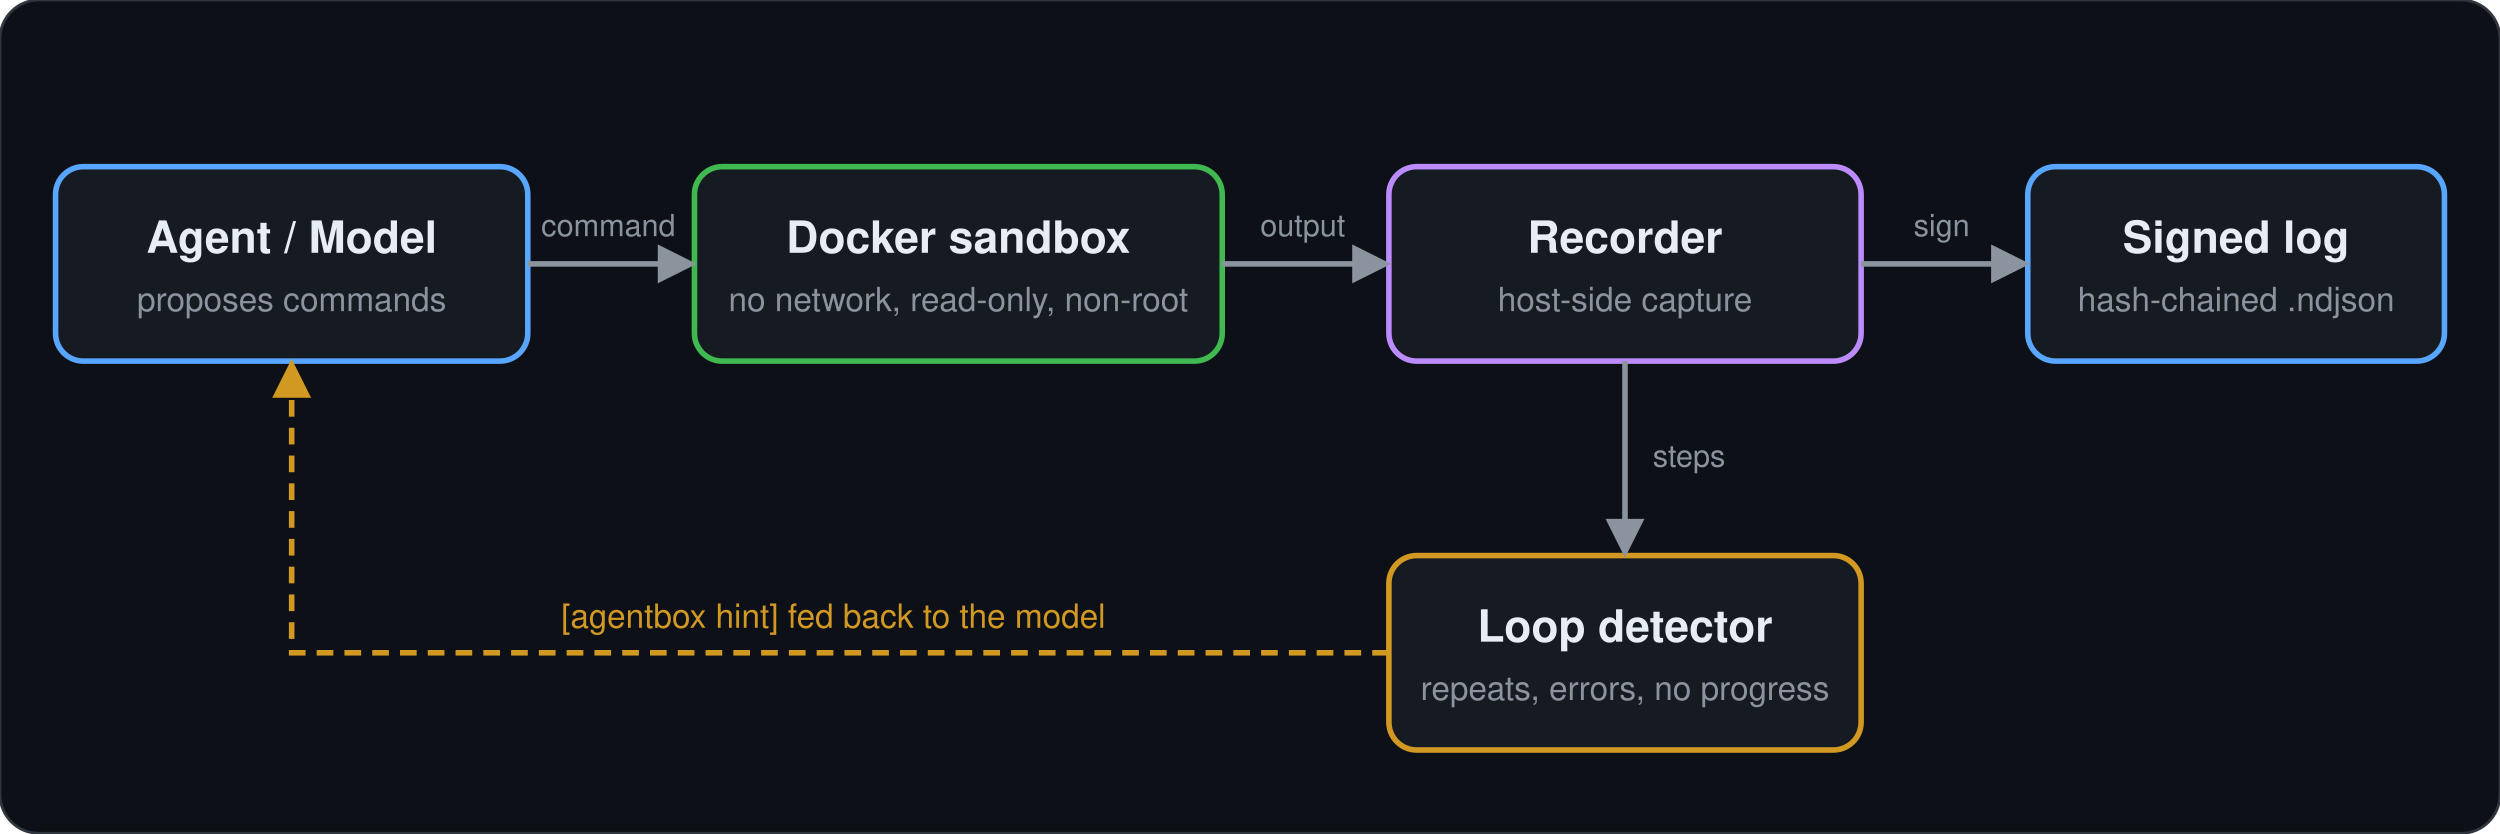
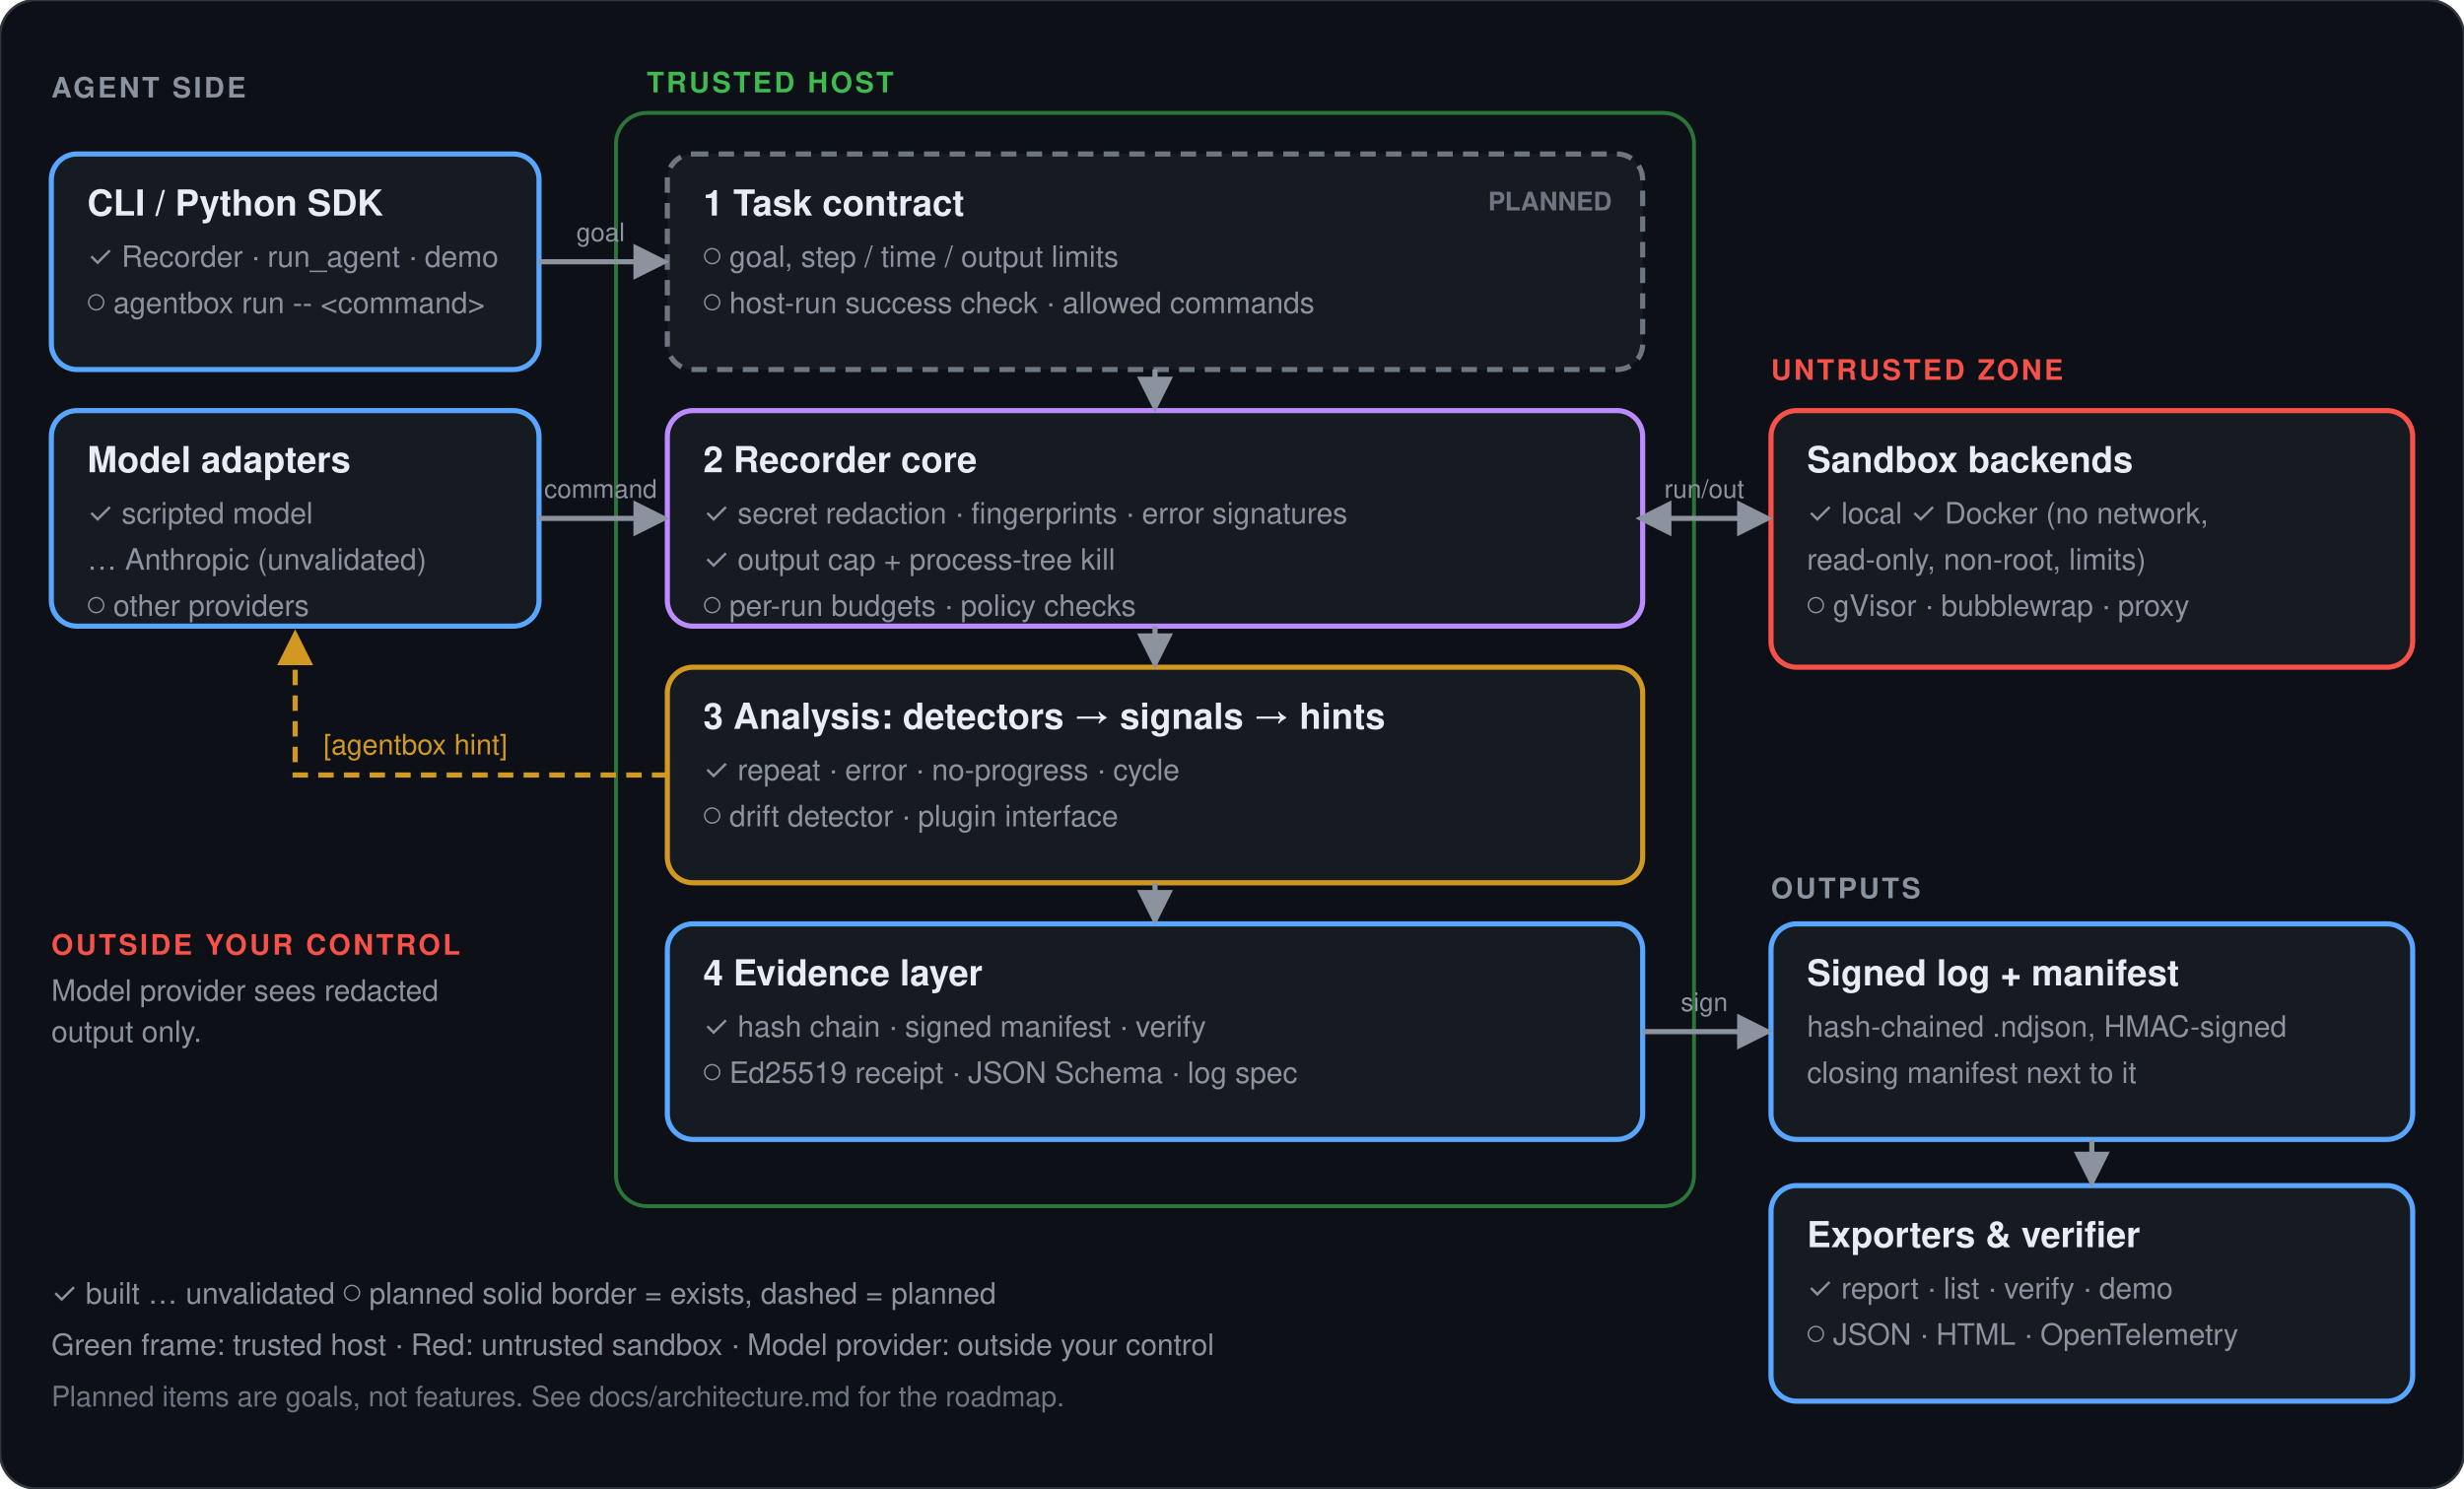
- <svg xmlns="http://www.w3.org/2000/svg" viewBox="0 0 900 300" width="900" height="300" font-family="-apple-system,Segoe UI,Helvetica,Arial,sans-serif">
+ <svg xmlns="http://www.w3.org/2000/svg" viewBox="0 0 960 580" width="960" height="580" font-family="-apple-system,Segoe UI,Helvetica,Arial,sans-serif">
  <defs>
-     <marker id="a" viewBox="0 0 10 10" refX="8" refY="5" markerWidth="7" markerHeight="7" orient="auto-start-reverse">
+     <marker id="a" viewBox="0 0 10 10" refX="8" refY="5" markerWidth="7" markerHeight="7" orient="auto">
      <path d="M0 0L10 5L0 10z" fill="#8b949e" />
    </marker>
-     <marker id="h" viewBox="0 0 10 10" refX="8" refY="5" markerWidth="7" markerHeight="7" orient="auto-start-reverse">
+     <marker id="s" viewBox="0 0 10 10" refX="2" refY="5" markerWidth="7" markerHeight="7" orient="auto">
+       <path d="M10 0L0 5L10 10z" fill="#8b949e" />
+     </marker>
+     <marker id="h" viewBox="0 0 10 10" refX="8" refY="5" markerWidth="7" markerHeight="7" orient="auto">
      <path d="M0 0L10 5L0 10z" fill="#d29922" />
    </marker>
  </defs>
-   <rect width="900" height="300" rx="14" fill="#0d1117" stroke="#30363d" />
-   <rect x="20" y="60" width="170" height="70" rx="10" fill="#161b22" stroke="#58a6ff" stroke-width="2" />
-   <text x="105" y="91" fill="#e6edf3" font-size="16" font-weight="600" text-anchor="middle">Agent / Model</text>
-   <text x="105" y="112" fill="#8b949e" font-size="12" text-anchor="middle">proposes commands</text>
-   <rect x="250" y="60" width="190" height="70" rx="10" fill="#161b22" stroke="#3fb950" stroke-width="2" />
-   <text x="345" y="91" fill="#e6edf3" font-size="16" font-weight="600" text-anchor="middle">Docker sandbox</text>
-   <text x="345" y="112" fill="#8b949e" font-size="12" text-anchor="middle">no network, read-only, non-root</text>
-   <rect x="500" y="60" width="170" height="70" rx="10" fill="#161b22" stroke="#bc8cff" stroke-width="2" />
-   <text x="585" y="91" fill="#e6edf3" font-size="16" font-weight="600" text-anchor="middle">Recorder</text>
-   <text x="585" y="112" fill="#8b949e" font-size="12" text-anchor="middle">host-side capture</text>
-   <rect x="730" y="60" width="150" height="70" rx="10" fill="#161b22" stroke="#58a6ff" stroke-width="2" />
-   <text x="805" y="91" fill="#e6edf3" font-size="16" font-weight="600" text-anchor="middle">Signed log</text>
-   <text x="805" y="112" fill="#8b949e" font-size="12" text-anchor="middle">hash-chained .ndjson</text>
-   <rect x="500" y="200" width="170" height="70" rx="10" fill="#161b22" stroke="#d29922" stroke-width="2" />
-   <text x="585" y="231" fill="#e6edf3" font-size="16" font-weight="600" text-anchor="middle">Loop detector</text>
-   <text x="585" y="252" fill="#8b949e" font-size="12" text-anchor="middle">repeats, errors, no progress</text>
-   <line x1="190" y1="95" x2="248" y2="95" stroke="#8b949e" stroke-width="2" marker-end="url(#a)" />
-   <text x="219" y="85" fill="#8b949e" font-size="11" text-anchor="middle">command</text>
-   <line x1="440" y1="95" x2="498" y2="95" stroke="#8b949e" stroke-width="2" marker-end="url(#a)" />
-   <text x="469" y="85" fill="#8b949e" font-size="11" text-anchor="middle">output</text>
-   <line x1="670" y1="95" x2="728" y2="95" stroke="#8b949e" stroke-width="2" marker-end="url(#a)" />
-   <text x="699" y="85" fill="#8b949e" font-size="11" text-anchor="middle">sign</text>
-   <line x1="585" y1="130" x2="585" y2="198" stroke="#8b949e" stroke-width="2" marker-end="url(#a)" />
-   <text x="595" y="168" fill="#8b949e" font-size="11">steps</text>
-   <path d="M500 235 H105 V132" fill="none" stroke="#d29922" stroke-width="2" stroke-dasharray="6 4" marker-end="url(#h)" />
-   <text x="300" y="226" fill="#d29922" font-size="12" text-anchor="middle">[agentbox hint] fed back to the model</text>
+   <rect width="960" height="580" rx="14" fill="#0d1117" stroke="#30363d" />
+   <text x="20" y="38" fill="#8b949e" font-size="11" font-weight="600" letter-spacing="1">AGENT SIDE</text>
+   <rect x="240" y="44" width="420" height="426" rx="12" fill="none" stroke="#3fb950" stroke-opacity="0.6" stroke-width="1.5" />
+   <text x="252" y="36" fill="#3fb950" font-size="11" font-weight="600" letter-spacing="1">TRUSTED HOST</text>
+   <text x="690" y="148" fill="#f85149" font-size="11" font-weight="600" letter-spacing="1">UNTRUSTED ZONE</text>
+   <text x="690" y="350" fill="#8b949e" font-size="11" font-weight="600" letter-spacing="1">OUTPUTS</text>
+   <rect x="20" y="60" width="190" height="84" rx="10" fill="#161b22" stroke="#58a6ff" stroke-width="2" />
+   <text x="34" y="84" fill="#e6edf3" font-size="14" font-weight="600">CLI / Python SDK</text>
+   <text x="34" y="104" fill="#8b949e" font-size="11.5">✓ Recorder · run_agent · demo</text>
+   <text x="34" y="122" fill="#8b949e" font-size="11.5">○ agentbox run -- &lt;command&gt;</text>
+   <rect x="20" y="160" width="190" height="84" rx="10" fill="#161b22" stroke="#58a6ff" stroke-width="2" />
+   <text x="34" y="184" fill="#e6edf3" font-size="14" font-weight="600">Model adapters</text>
+   <text x="34" y="204" fill="#8b949e" font-size="11.5">✓ scripted model</text>
+   <text x="34" y="222" fill="#8b949e" font-size="11.5">… Anthropic (unvalidated)</text>
+   <text x="34" y="240" fill="#8b949e" font-size="11.5">○ other providers</text>
+   <text x="20" y="372" fill="#f85149" font-size="11" font-weight="600" letter-spacing="1">OUTSIDE YOUR CONTROL</text>
+   <text x="20" y="390" fill="#8b949e" font-size="11.5">Model provider sees redacted</text>
+   <text x="20" y="406" fill="#8b949e" font-size="11.5">output only.</text>
+   <rect x="260" y="60" width="380" height="84" rx="10" fill="#161b22" stroke="#6e7681" stroke-width="2" stroke-dasharray="6 4" />
+   <text x="274" y="84" fill="#e6edf3" font-size="14" font-weight="600">1  Task contract</text>
+   <text x="274" y="104" fill="#8b949e" font-size="11.5">○ goal, step / time / output limits</text>
+   <text x="274" y="122" fill="#8b949e" font-size="11.5">○ host-run success check · allowed commands</text>
+   <text x="628" y="82" fill="#6e7681" font-size="10" font-weight="600" text-anchor="end">PLANNED</text>
+   <rect x="260" y="160" width="380" height="84" rx="10" fill="#161b22" stroke="#bc8cff" stroke-width="2" />
+   <text x="274" y="184" fill="#e6edf3" font-size="14" font-weight="600">2  Recorder core</text>
+   <text x="274" y="204" fill="#8b949e" font-size="11.5">✓ secret redaction · fingerprints · error signatures</text>
+   <text x="274" y="222" fill="#8b949e" font-size="11.5">✓ output cap + process-tree kill</text>
+   <text x="274" y="240" fill="#8b949e" font-size="11.5">○ per-run budgets · policy checks</text>
+   <rect x="260" y="260" width="380" height="84" rx="10" fill="#161b22" stroke="#d29922" stroke-width="2" />
+   <text x="274" y="284" fill="#e6edf3" font-size="14" font-weight="600">3  Analysis: detectors → signals → hints</text>
+   <text x="274" y="304" fill="#8b949e" font-size="11.5">✓ repeat · error · no-progress · cycle</text>
+   <text x="274" y="322" fill="#8b949e" font-size="11.5">○ drift detector · plugin interface</text>
+   <rect x="260" y="360" width="380" height="84" rx="10" fill="#161b22" stroke="#58a6ff" stroke-width="2" />
+   <text x="274" y="384" fill="#e6edf3" font-size="14" font-weight="600">4  Evidence layer</text>
+   <text x="274" y="404" fill="#8b949e" font-size="11.5">✓ hash chain · signed manifest · verify</text>
+   <text x="274" y="422" fill="#8b949e" font-size="11.5">○ Ed25519 receipt · JSON Schema · log spec</text>
+   <rect x="690" y="160" width="250" height="100" rx="10" fill="#161b22" stroke="#f85149" stroke-width="2" />
+   <text x="704" y="184" fill="#e6edf3" font-size="14" font-weight="600">Sandbox backends</text>
+   <text x="704" y="204" fill="#8b949e" font-size="11.5">✓ local  ✓ Docker (no network,</text>
+   <text x="704" y="222" fill="#8b949e" font-size="11.5">   read-only, non-root, limits)</text>
+   <text x="704" y="240" fill="#8b949e" font-size="11.5">○ gVisor · bubblewrap · proxy</text>
+   <rect x="690" y="360" width="250" height="84" rx="10" fill="#161b22" stroke="#58a6ff" stroke-width="2" />
+   <text x="704" y="384" fill="#e6edf3" font-size="14" font-weight="600">Signed log + manifest</text>
+   <text x="704" y="404" fill="#8b949e" font-size="11.5">hash-chained .ndjson, HMAC-signed</text>
+   <text x="704" y="422" fill="#8b949e" font-size="11.5">closing manifest next to it</text>
+   <rect x="690" y="462" width="250" height="84" rx="10" fill="#161b22" stroke="#58a6ff" stroke-width="2" />
+   <text x="704" y="486" fill="#e6edf3" font-size="14" font-weight="600">Exporters &amp; verifier</text>
+   <text x="704" y="506" fill="#8b949e" font-size="11.5">✓ report · list · verify · demo</text>
+   <text x="704" y="524" fill="#8b949e" font-size="11.5">○ JSON · HTML · OpenTelemetry</text>
+   <line x1="210" y1="102" x2="258" y2="102" stroke="#8b949e" stroke-width="2" marker-end="url(#a)" />
+   <text x="234" y="94" fill="#8b949e" font-size="10" text-anchor="middle">goal</text>
+   <line x1="210" y1="202" x2="258" y2="202" stroke="#8b949e" stroke-width="2" marker-end="url(#a)" />
+   <text x="234" y="194" fill="#8b949e" font-size="10" text-anchor="middle">command</text>
+   <line x1="450" y1="144" x2="450" y2="158" stroke="#8b949e" stroke-width="2" marker-end="url(#a)" />
+   <line x1="450" y1="244" x2="450" y2="258" stroke="#8b949e" stroke-width="2" marker-end="url(#a)" />
+   <line x1="450" y1="344" x2="450" y2="358" stroke="#8b949e" stroke-width="2" marker-end="url(#a)" />
+   <line x1="640" y1="202" x2="688" y2="202" stroke="#8b949e" stroke-width="2" marker-end="url(#a)" marker-start="url(#s)" />
+   <text x="664" y="194" fill="#8b949e" font-size="10" text-anchor="middle">run/out</text>
+   <line x1="640" y1="402" x2="688" y2="402" stroke="#8b949e" stroke-width="2" marker-end="url(#a)" />
+   <text x="664" y="394" fill="#8b949e" font-size="10" text-anchor="middle">sign</text>
+   <line x1="815" y1="444" x2="815" y2="460" stroke="#8b949e" stroke-width="2" marker-end="url(#a)" />
+   <path d="M260 302 H115 V248" fill="none" stroke="#d29922" stroke-width="2" stroke-dasharray="6 4" marker-end="url(#h)" />
+   <text x="126" y="294" fill="#d29922" font-size="11">[agentbox hint]</text>
+   <text x="20" y="508" fill="#8b949e" font-size="11.5">✓ built    … unvalidated    ○ planned        solid border = exists, dashed = planned</text>
+   <text x="20" y="528" fill="#8b949e" font-size="11.5">Green frame: trusted host · Red: untrusted sandbox · Model provider: outside your control</text>
+   <text x="20" y="548" fill="#6e7681" font-size="11">Planned items are goals, not features. See docs/architecture.md for the roadmap.</text>
</svg>
